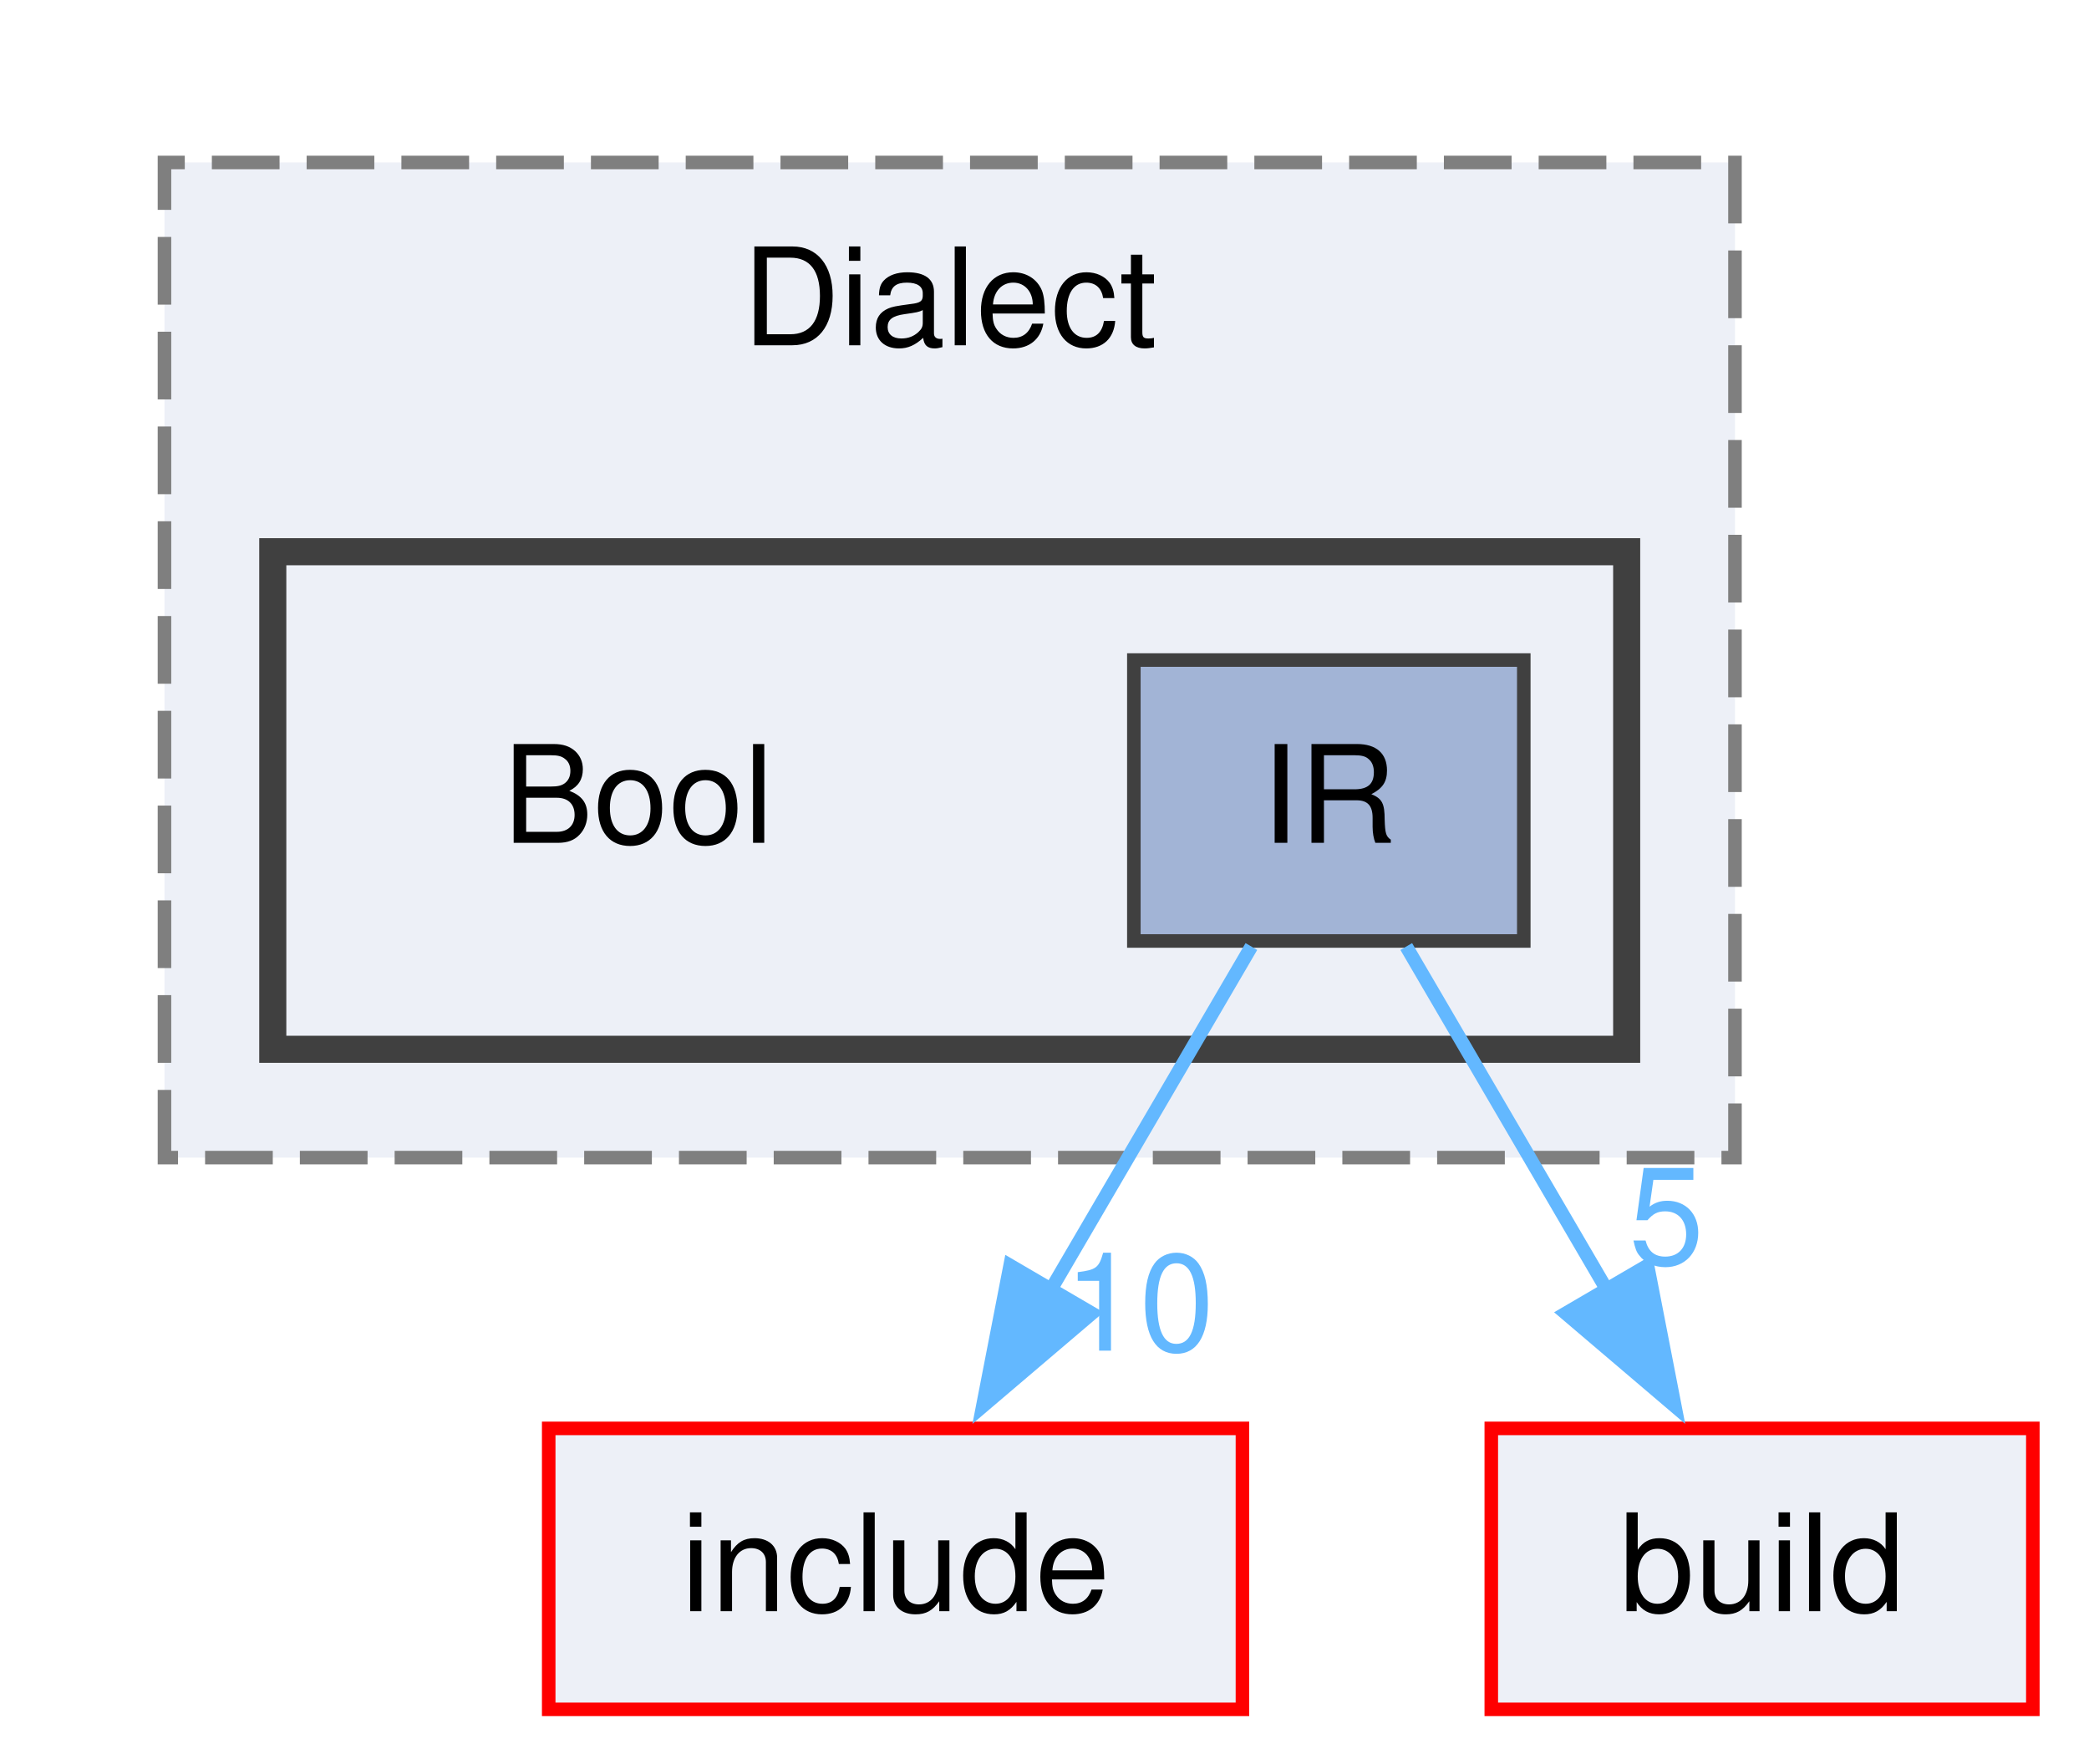
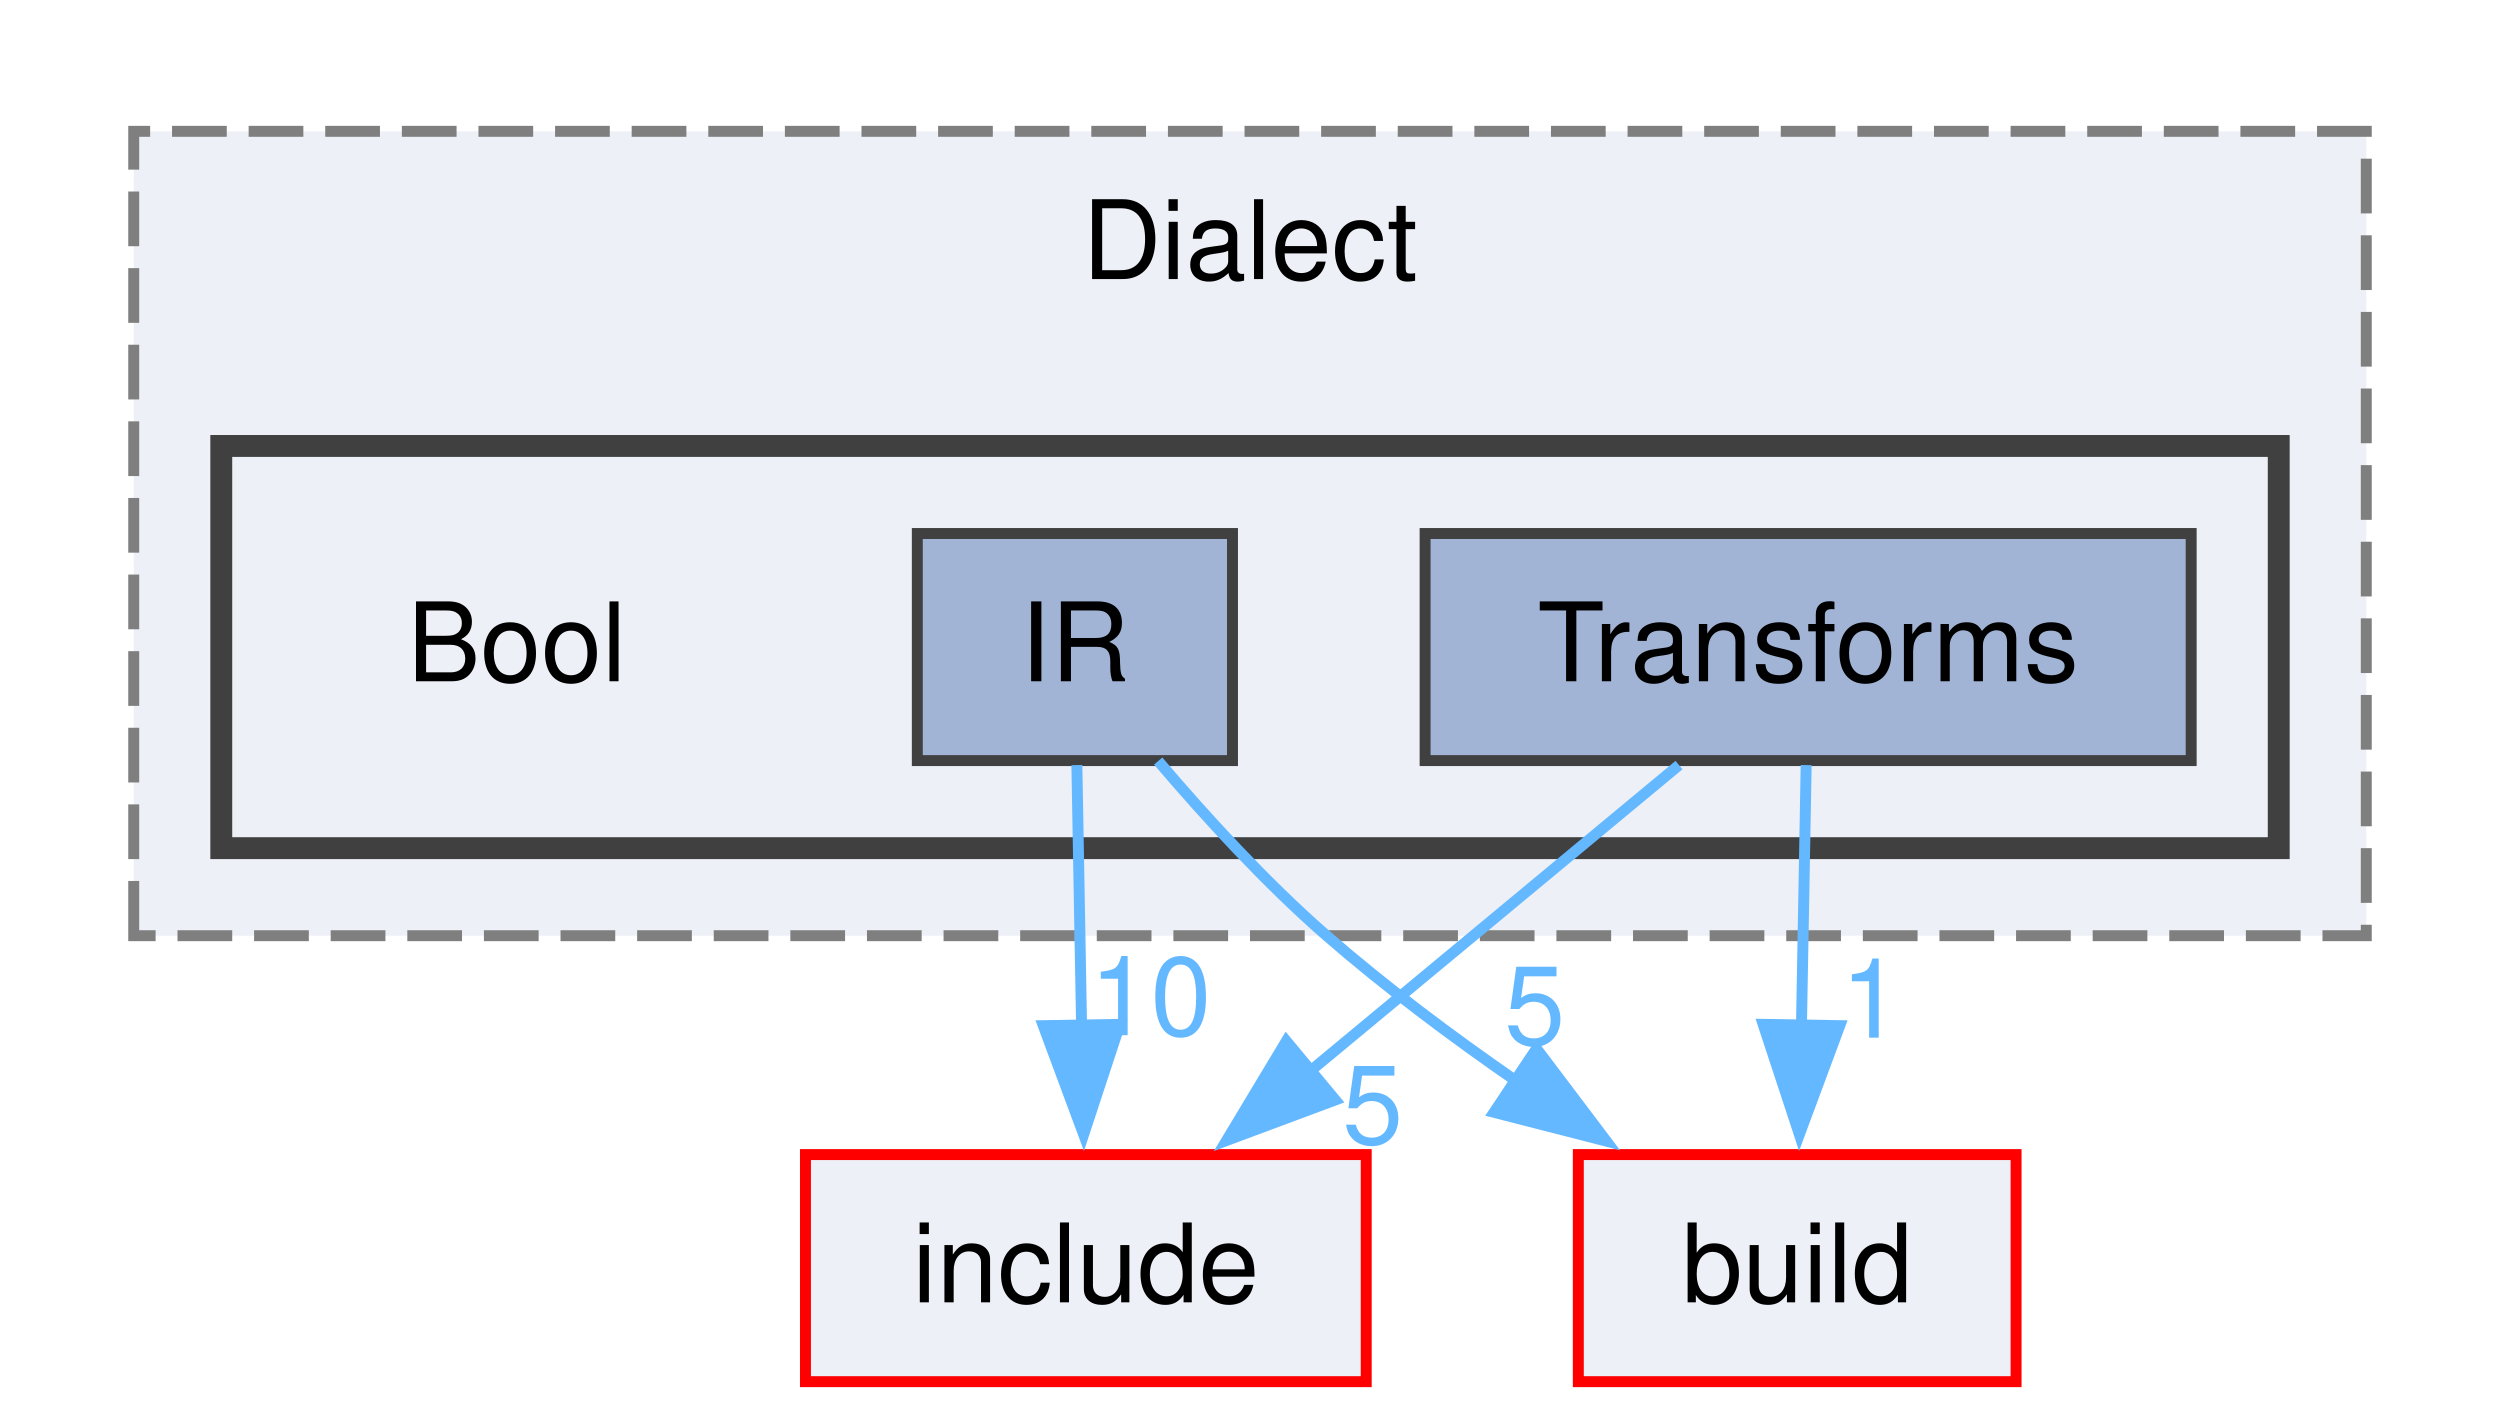
- <svg xmlns="http://www.w3.org/2000/svg" xmlns:xlink="http://www.w3.org/1999/xlink" width="154pt" height="130pt" viewBox="0.00 0.00 154.00 130.25">
+ <svg xmlns="http://www.w3.org/2000/svg" xmlns:xlink="http://www.w3.org/1999/xlink" width="228pt" height="130pt" viewBox="0.00 0.00 228.00 130.25">
  <g id="graph0" class="graph" transform="scale(1 1) rotate(0) translate(4 126.25)">
    <g id="clust1" class="cluster">
      <g id="a_clust1">
        <a xlink:href="dir_1a25ec519b6c1121408b67cc33ce3f15.html" target="_top" xlink:title="Dialect">
-           <polygon fill="#edf0f7" stroke="#7f7f7f" stroke-dasharray="5,2" points="8,-40.75 8,-114.25 124,-114.25 124,-40.75 8,-40.75" />
-           <text text-anchor="middle" x="66" y="-100.75" font-family="Helvetica,sans-Serif" font-size="10.00">Dialect</text>
+           <polygon fill="#edf0f7" stroke="#7f7f7f" stroke-dasharray="5,2" points="8,-40.75 8,-114.25 212,-114.25 212,-40.75 8,-40.75" />
+           <text text-anchor="middle" x="110" y="-100.75" font-family="Helvetica,sans-Serif" font-size="10.00">Dialect</text>
        </a>
      </g>
    </g>
    <g id="clust2" class="cluster">
      <g id="a_clust2">
        <a xlink:href="dir_4dbf26eca751fbd2e4173c3c5908866b.html" target="_top">
-           <polygon fill="#edf0f7" stroke="#404040" stroke-width="2" points="16,-48.75 16,-85.5 116,-85.5 116,-48.75 16,-48.75" />
+           <polygon fill="#edf0f7" stroke="#404040" stroke-width="2" points="16,-48.75 16,-85.5 204,-85.5 204,-48.75 16,-48.75" />
        </a>
      </g>
    </g>
    <g id="node1" class="node">
      <text text-anchor="middle" x="43" y="-64" font-family="Helvetica,sans-Serif" font-size="10.00">Bool</text>
    </g>
    <g id="node2" class="node">
      <g id="a_node2">
        <a xlink:href="dir_9d4146aac843c6e959ee110bf077a0cc.html" target="_top" xlink:title="IR">
          <polygon fill="#a2b4d6" stroke="#404040" points="108.4,-77.5 79.6,-77.5 79.6,-56.75 108.4,-56.75 108.4,-77.5" />
          <text text-anchor="middle" x="94" y="-64" font-family="Helvetica,sans-Serif" font-size="10.00">IR</text>
        </a>
      </g>
    </g>
-     <g id="node3" class="node">
-       <g id="a_node3">
+     <g id="node4" class="node">
+       <g id="a_node4">
        <a xlink:href="dir_d44c64559bbebec7f509842c48db8b23.html" target="_top" xlink:title="include">
-           <polygon fill="#edf0f7" stroke="red" points="87.62,-20.75 36.38,-20.75 36.38,0 87.62,0 87.62,-20.75" />
-           <text text-anchor="middle" x="62" y="-7.25" font-family="Helvetica,sans-Serif" font-size="10.00">include</text>
+           <polygon fill="#edf0f7" stroke="red" points="120.62,-20.75 69.38,-20.75 69.38,0 120.62,0 120.62,-20.75" />
+           <text text-anchor="middle" x="95" y="-7.25" font-family="Helvetica,sans-Serif" font-size="10.00">include</text>
        </a>
      </g>
    </g>
    <g id="edge2" class="edge">
      <g id="a_edge2">
        <a xlink:href="dir_000075_000040.html" target="_top">
-           <path fill="none" stroke="#63b8ff" d="M88.28,-56.34C84.14,-49.25 78.4,-39.44 73.35,-30.79" />
-           <polygon fill="#63b8ff" stroke="#63b8ff" points="76.5,-29.25 68.44,-22.39 70.46,-32.78 76.5,-29.25" />
+           <path fill="none" stroke="#63b8ff" d="M94.18,-56.34C94.3,-49.72 94.46,-40.72 94.61,-32.52" />
+           <polygon fill="#63b8ff" stroke="#63b8ff" points="98.11,-32.65 94.8,-22.59 91.11,-32.53 98.11,-32.65" />
        </a>
      </g>
      <g id="a_edge2-headlabel">
        <a xlink:href="dir_000075_000040.html" target="_top" xlink:title="10">
-           <text text-anchor="middle" x="80" y="-26.49" font-family="Helvetica,sans-Serif" font-size="10.00" fill="#63b8ff">10</text>
+           <text text-anchor="middle" x="100.91" y="-31.66" font-family="Helvetica,sans-Serif" font-size="10.00" fill="#63b8ff">10</text>
        </a>
      </g>
    </g>
-     <g id="node4" class="node">
-       <g id="a_node4">
+     <g id="node5" class="node">
+       <g id="a_node5">
        <a xlink:href="dir_4fef79e7177ba769987a8da36c892c5f.html" target="_top" xlink:title="build">
-           <polygon fill="#edf0f7" stroke="red" points="146,-20.75 106,-20.75 106,0 146,0 146,-20.75" />
-           <text text-anchor="middle" x="126" y="-7.25" font-family="Helvetica,sans-Serif" font-size="10.00">build</text>
+           <polygon fill="#edf0f7" stroke="red" points="180,-20.75 140,-20.75 140,0 180,0 180,-20.75" />
+           <text text-anchor="middle" x="160" y="-7.25" font-family="Helvetica,sans-Serif" font-size="10.00">build</text>
        </a>
      </g>
    </g>
    <g id="edge1" class="edge">
      <g id="a_edge1">
        <a xlink:href="dir_000075_000010.html" target="_top">
-           <path fill="none" stroke="#63b8ff" d="M99.72,-56.34C103.86,-49.25 109.6,-39.44 114.65,-30.79" />
-           <polygon fill="#63b8ff" stroke="#63b8ff" points="117.54,-32.78 119.56,-22.39 111.5,-29.25 117.54,-32.78" />
+           <path fill="none" stroke="#63b8ff" d="M101.61,-56.71C105.87,-51.7 111.44,-45.59 117,-40.75 122.33,-36.11 128.41,-31.56 134.29,-27.49" />
+           <polygon fill="#63b8ff" stroke="#63b8ff" points="136.18,-30.43 142.56,-21.98 132.3,-24.61 136.18,-30.43" />
        </a>
      </g>
      <g id="a_edge1-headlabel">
        <a xlink:href="dir_000075_000010.html" target="_top" xlink:title="5">
-           <text text-anchor="middle" x="118.94" y="-32.89" font-family="Helvetica,sans-Serif" font-size="10.00" fill="#63b8ff">5</text>
+           <text text-anchor="middle" x="136.02" y="-30.82" font-family="Helvetica,sans-Serif" font-size="10.00" fill="#63b8ff">5</text>
+         </a>
+       </g>
+     </g>
+     <g id="node3" class="node">
+       <g id="a_node3">
+         <a xlink:href="dir_ebcc70a18826115a166cf63e4bb3e8f9.html" target="_top" xlink:title="Transforms">
+           <polygon fill="#a2b4d6" stroke="#404040" points="196,-77.5 126,-77.5 126,-56.75 196,-56.75 196,-77.5" />
+           <text text-anchor="middle" x="161" y="-64" font-family="Helvetica,sans-Serif" font-size="10.00">Transforms</text>
+         </a>
+       </g>
+     </g>
+     <g id="edge4" class="edge">
+       <g id="a_edge4">
+         <a xlink:href="dir_000143_000040.html" target="_top">
+           <path fill="none" stroke="#63b8ff" d="M149.2,-56.34C139.82,-48.55 126.46,-37.47 115.36,-28.26" />
+           <polygon fill="#63b8ff" stroke="#63b8ff" points="117.79,-25.74 107.86,-22.04 113.32,-31.12 117.79,-25.74" />
+         </a>
+       </g>
+       <g id="a_edge4-headlabel">
+         <a xlink:href="dir_000143_000040.html" target="_top" xlink:title="5">
+           <text text-anchor="middle" x="121.21" y="-21.75" font-family="Helvetica,sans-Serif" font-size="10.00" fill="#63b8ff">5</text>
+         </a>
+       </g>
+     </g>
+     <g id="edge3" class="edge">
+       <g id="a_edge3">
+         <a xlink:href="dir_000143_000010.html" target="_top">
+           <path fill="none" stroke="#63b8ff" d="M160.82,-56.34C160.7,-49.72 160.54,-40.72 160.39,-32.52" />
+           <polygon fill="#63b8ff" stroke="#63b8ff" points="163.89,-32.53 160.2,-22.59 156.89,-32.65 163.89,-32.53" />
+         </a>
+       </g>
+       <g id="a_edge3-headlabel">
+         <a xlink:href="dir_000143_000010.html" target="_top" xlink:title="1">
+           <text text-anchor="middle" x="166.76" y="-31.43" font-family="Helvetica,sans-Serif" font-size="10.00" fill="#63b8ff">1</text>
        </a>
      </g>
    </g>
  </g>
</svg>
